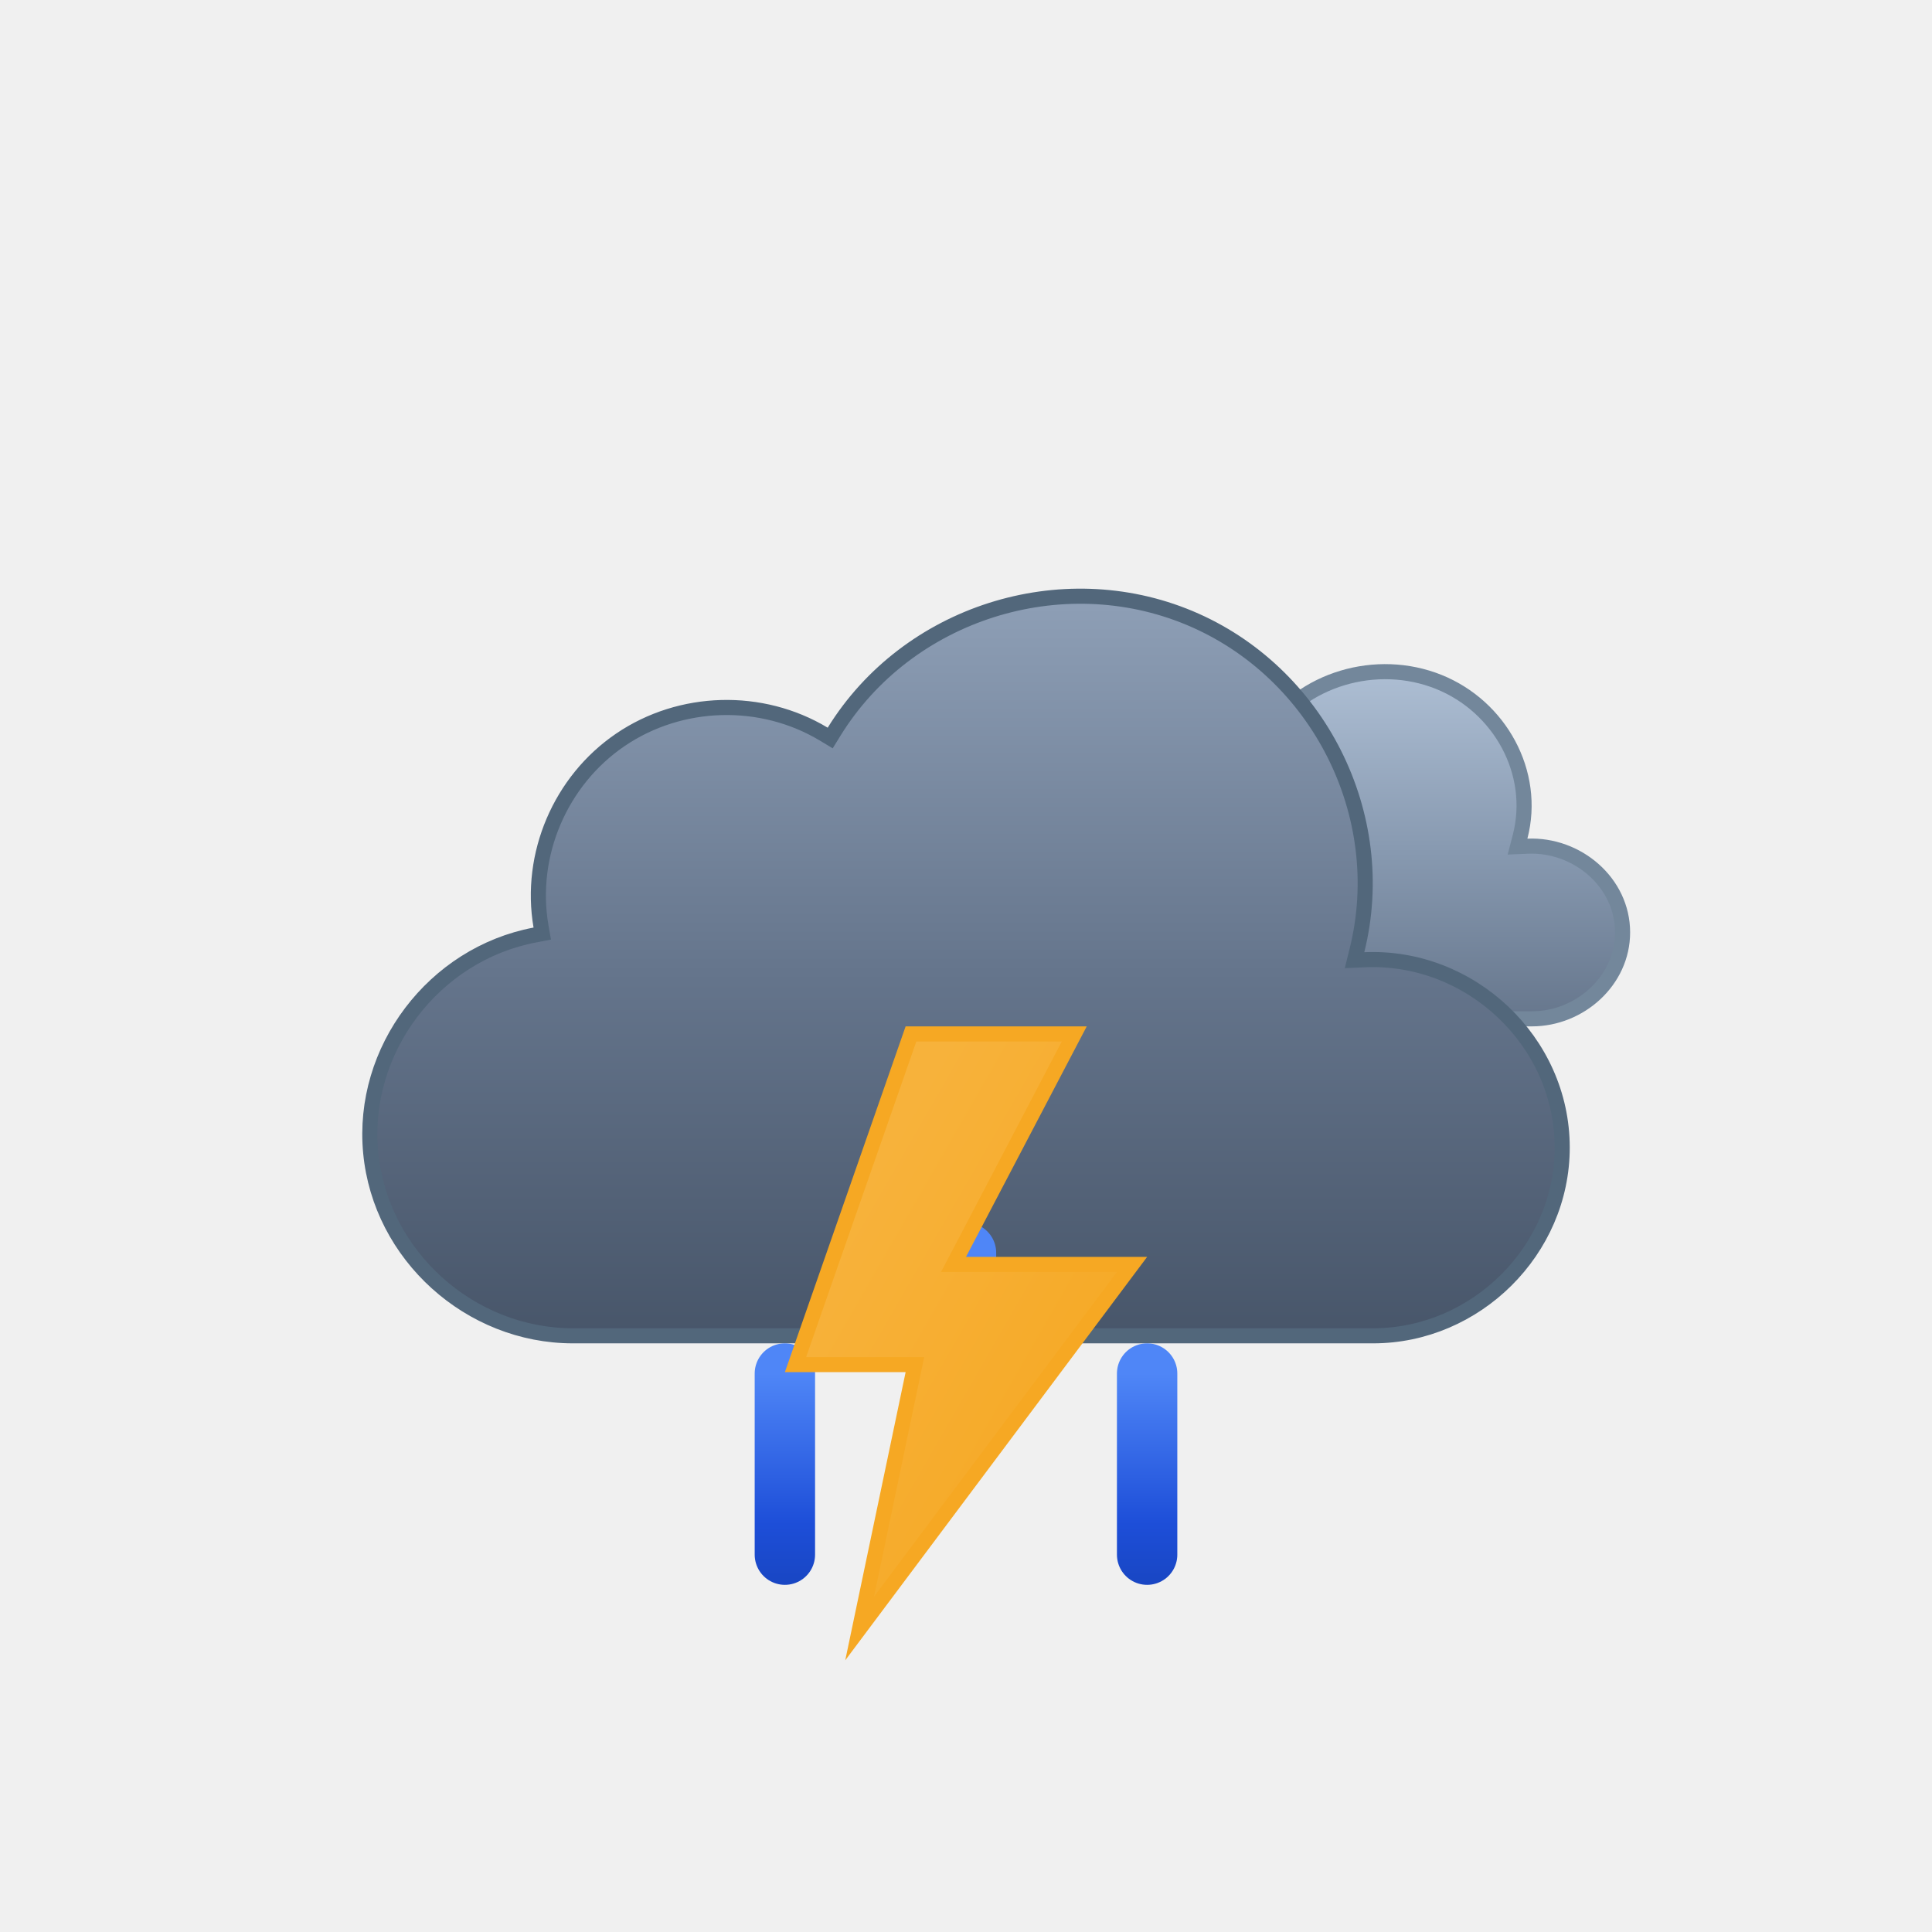
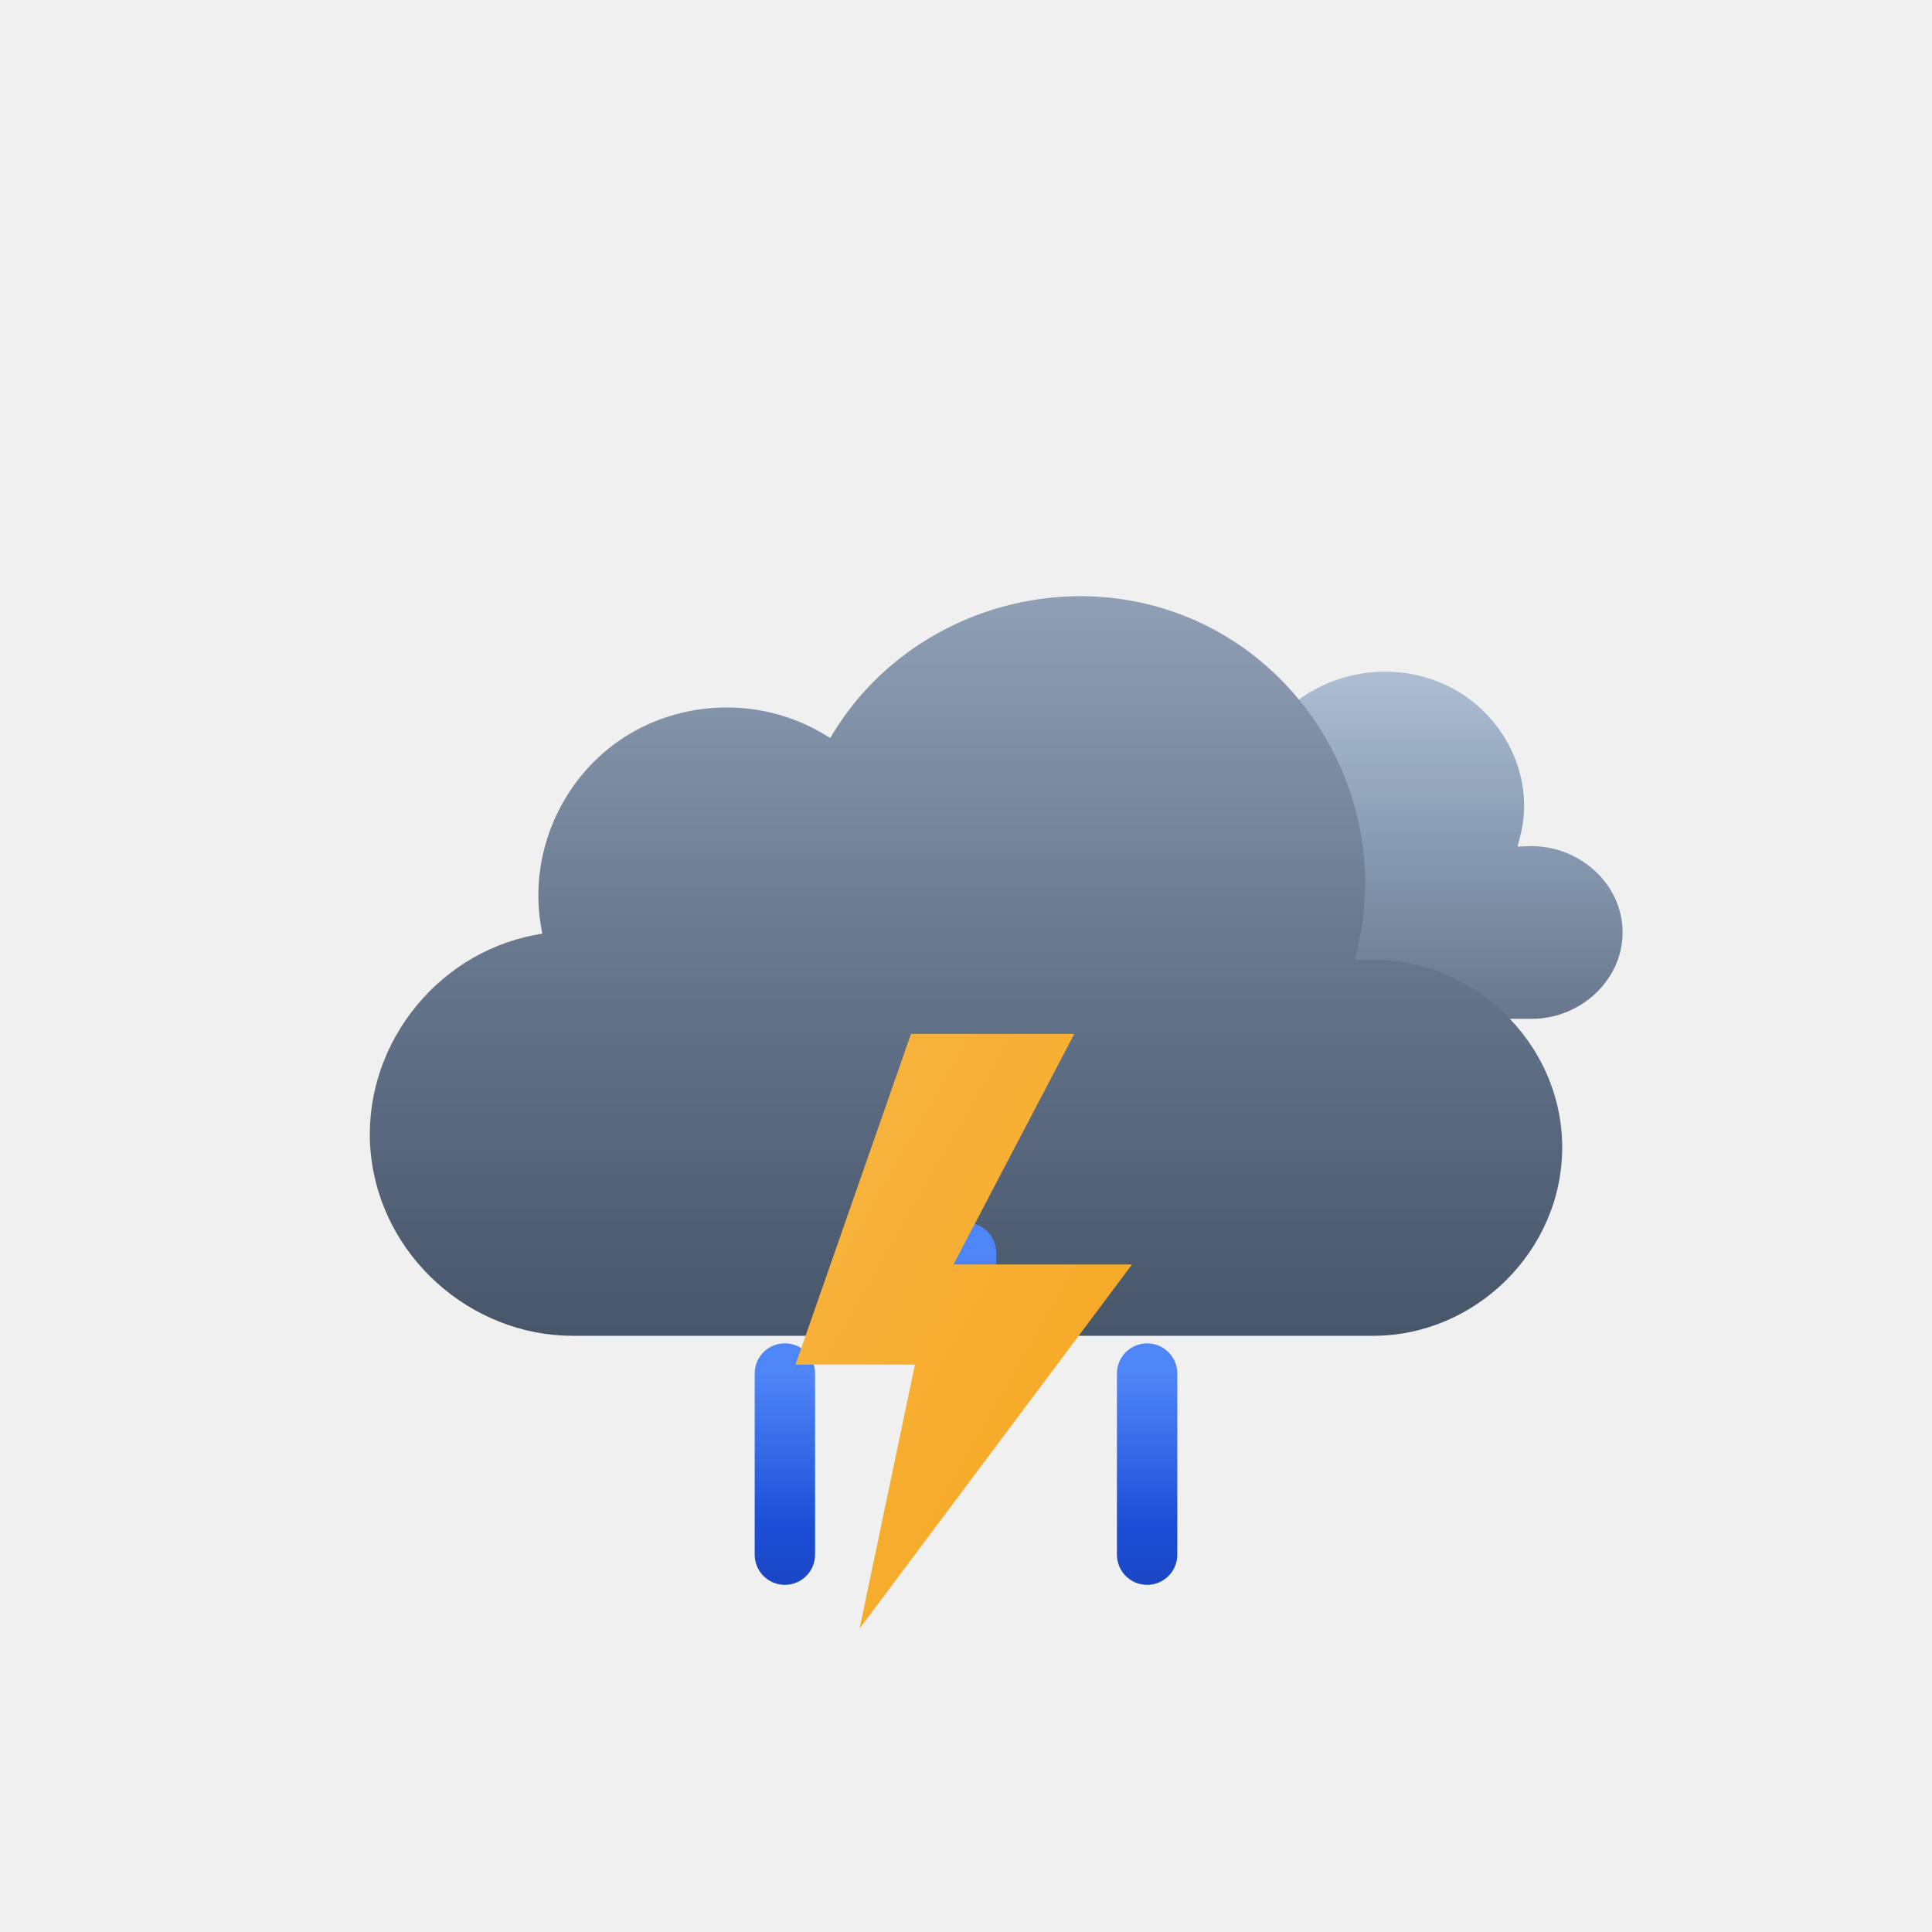
<svg xmlns="http://www.w3.org/2000/svg" viewBox="0 0 128 128" fill="none">
  <g id="thunderstorms-extreme-rain" clip-path="url(#clip0_1858_9951)">
    <g id="Sky">
      <g id="Clouds">
        <g id="Secondary Cloud">
-           <path id="Secondary_Cloud" d="M83.839 48.693C86.244 44.958 91.215 43.529 95.318 45.177C99.361 46.801 101.814 51.189 100.71 55.437L100.54 56.09L101.215 56.062C104.496 55.924 107.5 58.465 107.5 61.774C107.5 64.976 104.669 67.5 101.489 67.5H74.977C71.768 67.501 68.845 65.118 68.529 61.907C68.214 58.707 70.617 55.841 73.764 55.27L74.255 55.182L74.167 54.69C73.773 52.493 74.812 50.249 76.685 49.027C78.611 47.771 81.177 47.707 83.168 48.856L83.581 49.094L83.839 48.693Z" fill="url(#paint0_linear_1858_9951)" stroke="#73879B" stroke-miterlimit="10" />
+           <path id="Secondary_Cloud" d="M83.839 48.693C86.244 44.958 91.215 43.529 95.318 45.177C99.361 46.801 101.814 51.189 100.71 55.437L100.54 56.09L101.215 56.062C104.496 55.924 107.5 58.465 107.5 61.774C107.5 64.976 104.669 67.5 101.489 67.5H74.977C71.768 67.501 68.845 65.118 68.529 61.907C68.214 58.707 70.617 55.841 73.764 55.27L74.255 55.182L74.167 54.69C73.773 52.493 74.812 50.249 76.685 49.027C78.611 47.771 81.177 47.707 83.168 48.856L83.581 49.094L83.839 48.693Z" fill="url(#paint0_linear_1858_9951)" stroke-miterlimit="10" />
        </g>
        <g id="Cloud">
-           <path id="Cloud_2" d="M55.262 48.475C60.123 40.611 70.297 37.38 78.815 40.943C87.321 44.502 92.138 54.003 89.903 62.965L89.742 63.614L90.411 63.585C97.42 63.279 103.5 68.992 103.5 76.028C103.5 82.84 97.772 88.5 90.977 88.5H37.954C31.128 88.502 25.203 83.171 24.559 76.36C23.916 69.552 28.737 63.212 35.443 61.945L35.926 61.853L35.842 61.369C35.026 56.624 37.126 51.717 41.105 49.013C45.095 46.301 50.446 46.154 54.58 48.64L55.003 48.895L55.262 48.475Z" fill="url(#paint1_linear_1858_9951)" stroke="#52677B" stroke-miterlimit="10" />
+           <path id="Cloud_2" d="M55.262 48.475C60.123 40.611 70.297 37.38 78.815 40.943C87.321 44.502 92.138 54.003 89.903 62.965L89.742 63.614L90.411 63.585C97.42 63.279 103.5 68.992 103.5 76.028C103.5 82.84 97.772 88.5 90.977 88.5H37.954C31.128 88.502 25.203 83.171 24.559 76.36C23.916 69.552 28.737 63.212 35.443 61.945L35.926 61.853L35.842 61.369C35.026 56.624 37.126 51.717 41.105 49.013C45.095 46.301 50.446 46.154 54.58 48.64L55.003 48.895L55.262 48.475Z" fill="url(#paint1_linear_1858_9951)" stroke-miterlimit="10" />
        </g>
      </g>
    </g>
    <g id="Precipitation">
      <g id="Raindrops">
        <path id="Raindrop 1" d="M52 83V95" stroke="url(#heavyRainGradient)" stroke-width="4" stroke-linecap="round" transform="translate(0, 8)" />
        <path id="Raindrop 2" d="M64 83V95" stroke="url(#heavyRainGradient)" stroke-width="4" stroke-linecap="round" transform="translate(0, 0)" />
        <path id="Raindrop 3" d="M76 83V95" stroke="url(#heavyRainGradient)" stroke-width="4" stroke-linecap="round" transform="translate(0, 8)" />
      </g>
    </g>
    <g id="Lightning">
-       <path id="Lightning Bolt" d="M71.173 68.5L63.557 83.041L63.173 83.772H75.002L56.952 107.892L60.489 91.012L60.616 90.409H52.704L60.355 68.5H71.173Z" fill="url(#paint2_linear_1858_9951)" stroke="#F6A823" stroke-miterlimit="10" />
+       <path id="Lightning Bolt" d="M71.173 68.5L63.557 83.041L63.173 83.772H75.002L56.952 107.892L60.489 91.012L60.616 90.409H52.704L60.355 68.5H71.173Z" fill="url(#paint2_linear_1858_9951)" stroke-miterlimit="10" />
    </g>
  </g>
  <defs>
    <linearGradient id="paint0_linear_1858_9951" x1="88" y1="44" x2="88" y2="68" gradientUnits="userSpaceOnUse">
      <stop stop-color="#AFC0D5" />
      <stop offset=".52" stop-color="#8799B0" />
      <stop offset="1" stop-color="#65758B" />
    </linearGradient>
    <linearGradient id="paint1_linear_1858_9951" x1="64.001" y1="39" x2="64.001" y2="89" gradientUnits="userSpaceOnUse">
      <stop stop-color="#8FA0B7" />
      <stop offset=".52" stop-color="#64748B" />
      <stop offset="1" stop-color="#475569" />
    </linearGradient>
    <linearGradient id="paint2_linear_1858_9951" x1="64.528" y1="66.038" x2="84.414" y2="77.457" gradientUnits="userSpaceOnUse">
      <stop stop-color="#F7B23B" />
      <stop offset="1" stop-color="#F6A823" />
    </linearGradient>
    <linearGradient id="heavyRainGradient" x1="64" y1="83" x2="64" y2="103" gradientUnits="userSpaceOnUse">
      <stop stop-color="#4F86F7" />
      <stop offset=".5" stop-color="#1D4ED8" />
      <stop offset="1" stop-color="#123AA3" />
    </linearGradient>
    <clipPath id="clip0_1858_9951">
      <rect width="128" height="128" fill="white" />
    </clipPath>
  </defs>
</svg>
